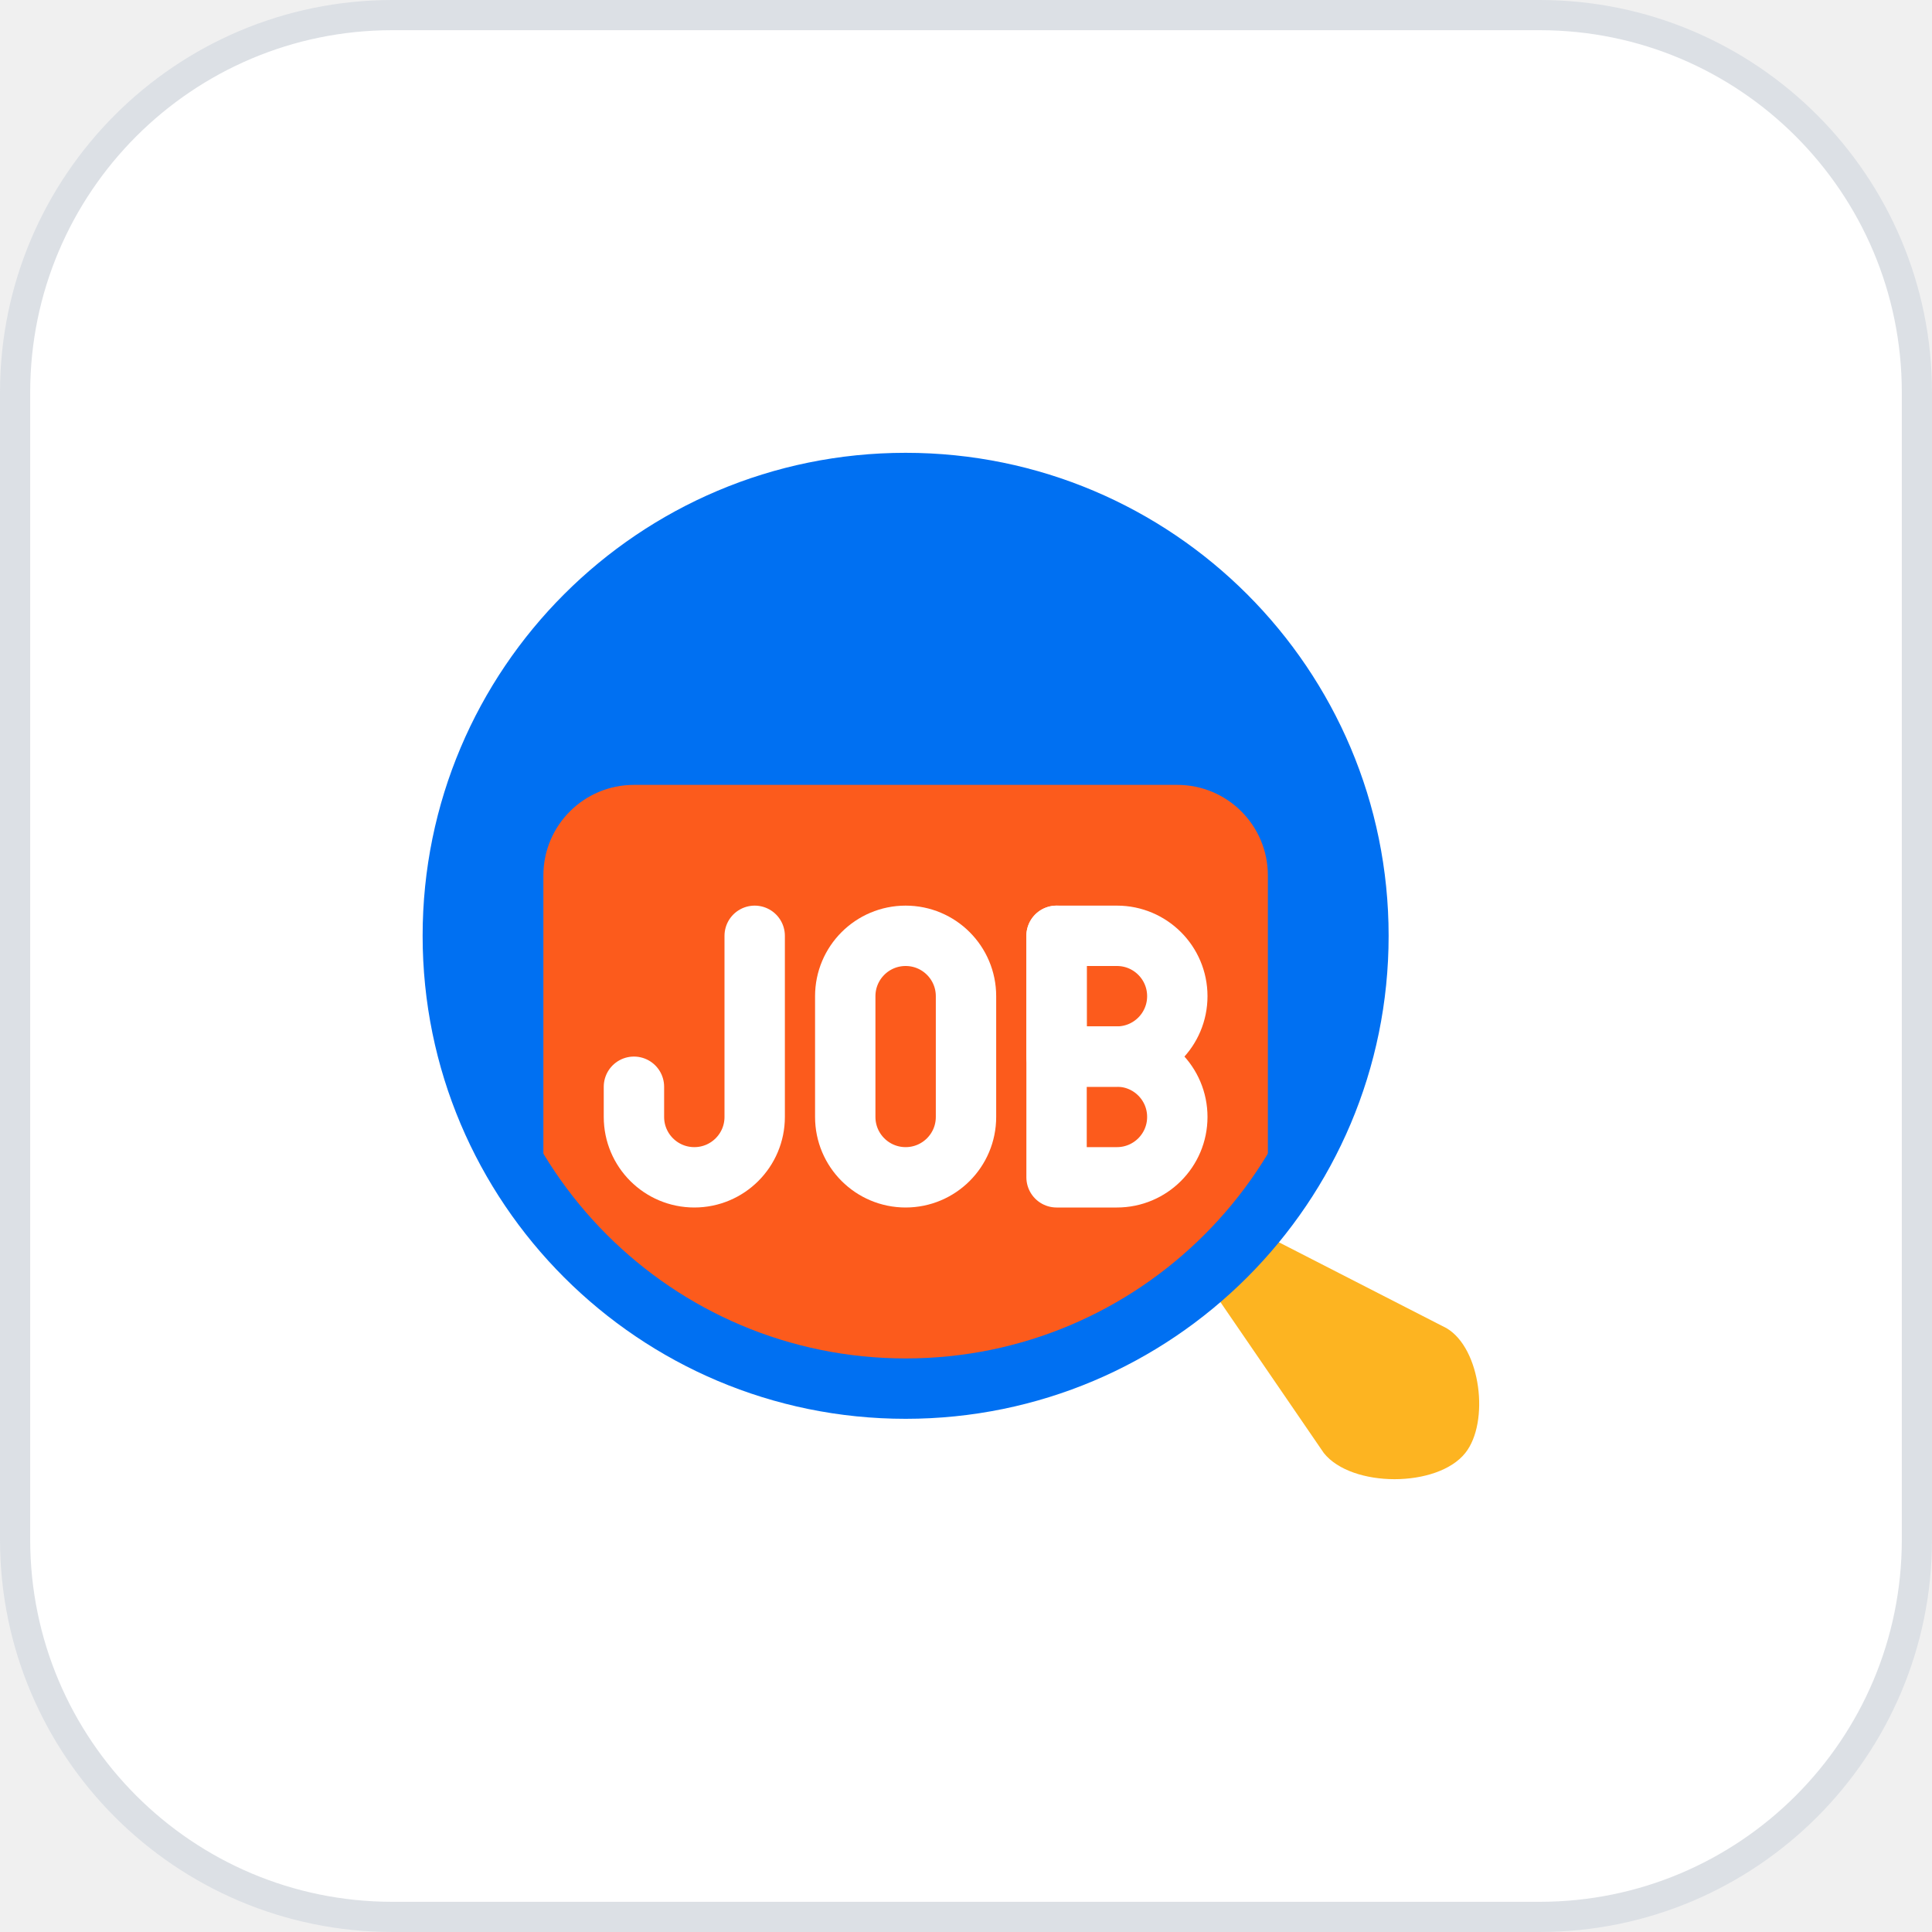
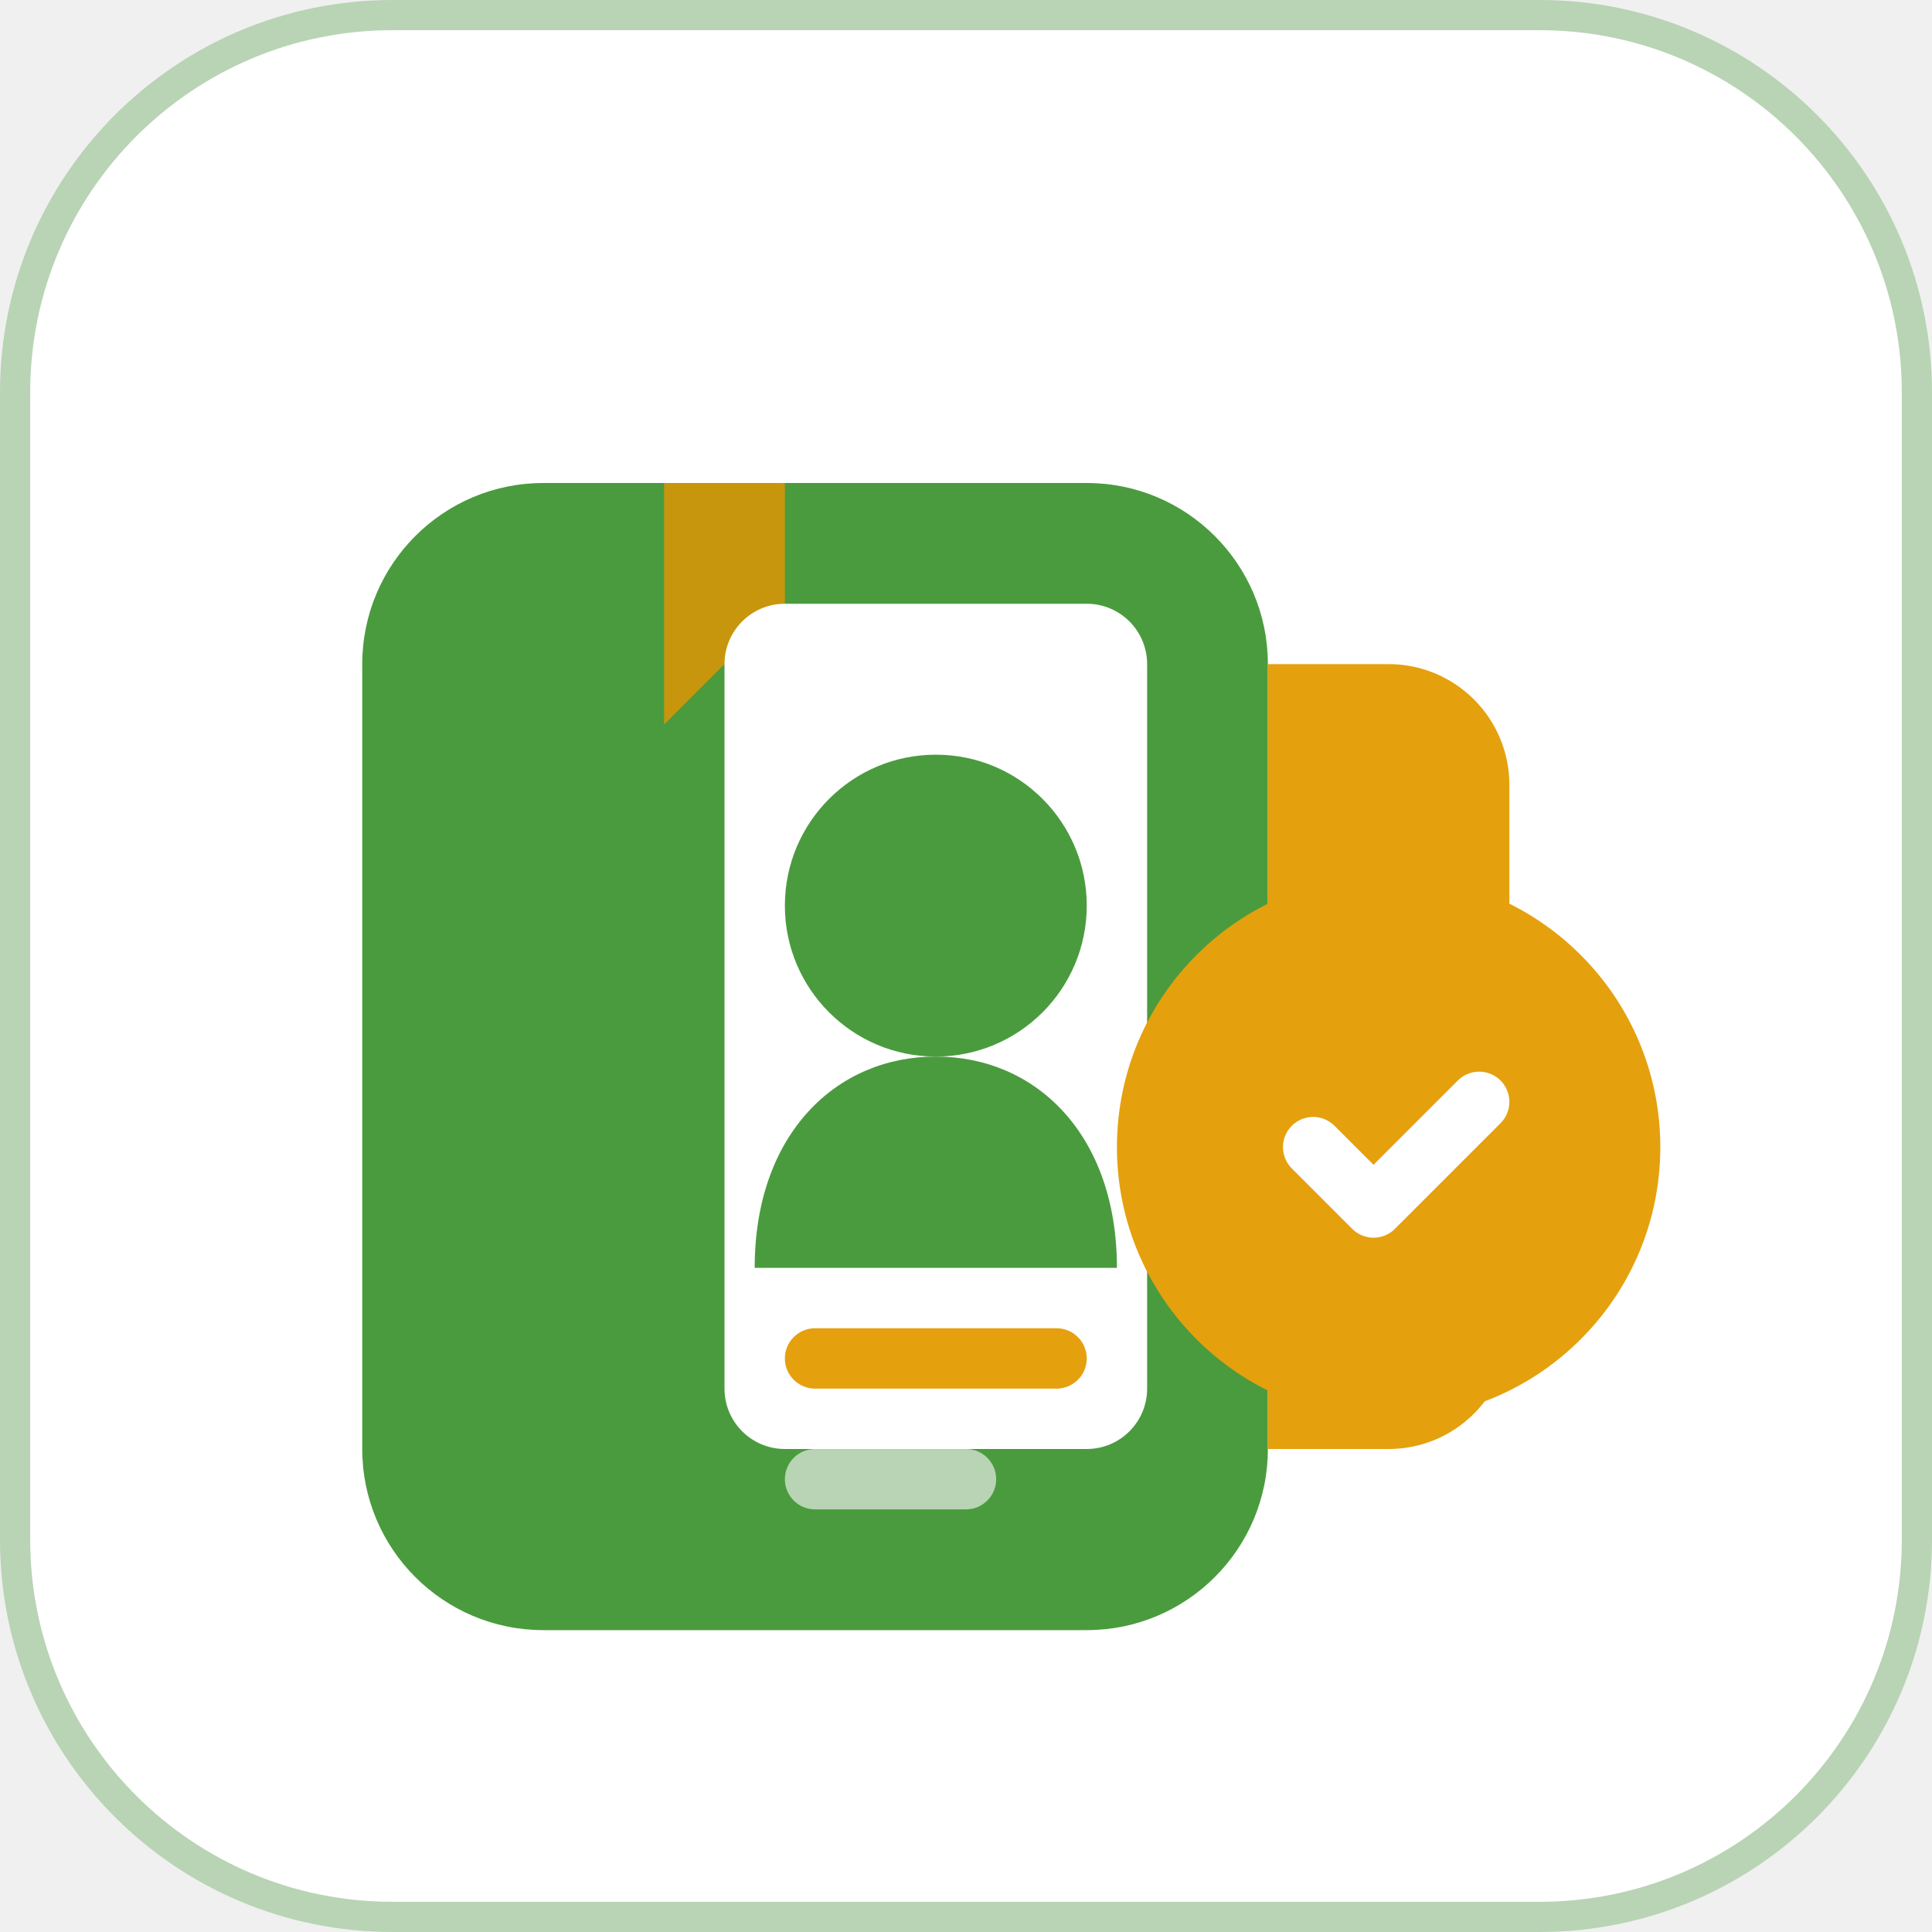
<svg xmlns="http://www.w3.org/2000/svg" width="64" height="64" viewBox="0 0 64 64" fill="none">
  <rect x="0.5" y="0.5" width="63" height="63" rx="12.5" fill="white" />
-   <rect x="0.5" y="0.5" width="63" height="63" rx="12.5" stroke="#DCE0E5" />
-   <path d="M40.116 40L47.917 43.997C49.061 44.669 49.349 47.118 48.539 48.133C47.617 49.289 44.774 49.289 43.853 48.133L39 41.049L40.116 40Z" fill="#FDB421" />
-   <path fill-rule="evenodd" clip-rule="evenodd" d="M14 31C14 22.163 21.163 15 30 15C38.837 15 46 22.163 46 31C46 39.837 38.837 47 30 47C21.163 47 14 39.837 14 31Z" fill="#0070F2" />
-   <mask id="mask0_4012_2091" style="mask-type:alpha" maskUnits="userSpaceOnUse" x="16" y="17" width="28" height="28">
-     <path fill-rule="evenodd" clip-rule="evenodd" d="M16 31C16 23.268 22.268 17 30 17C37.732 17 44 23.268 44 31C44 38.732 37.732 45 30 45C22.268 45 16 38.732 16 31Z" fill="#0070F2" />
-   </mask>
-   <g mask="url(#mask0_4012_2091)">
-     <rect x="18" y="26" width="24" height="25" rx="3" fill="#FC5B1C" />
-   </g>
-   <path d="M25 31V37C25 38.105 24.105 39 23 39C21.895 39 21 38.105 21 37L21 36" stroke="white" stroke-width="2" stroke-linecap="round" stroke-linejoin="round" />
-   <path d="M32 33V37C32 38.105 31.105 39 30 39C28.895 39 28 38.105 28 37V33C28 31.895 28.895 31 30 31C31.105 31 32 31.895 32 33Z" stroke="white" stroke-width="2" stroke-linecap="round" stroke-linejoin="round" />
-   <path d="M35 35V39H37C38.105 39 39 38.105 39 37C39 35.895 38.105 35 37 35H35ZM35 35V31" stroke="white" stroke-width="2" stroke-linecap="round" stroke-linejoin="round" />
-   <path d="M35 35H37C38.105 35 39 34.105 39 33C39 31.895 38.105 31 37 31H35V35Z" stroke="white" stroke-width="2" stroke-linecap="round" stroke-linejoin="round" />
+   <rect x="0.5" y="0.5" width="63" height="63" rx="12.5" stroke="#B8D4B4" />
+   <path d="M18 16H36C39.314 16 42 18.686 42 22V48C42 51.314 39.314 54 36 54H18C14.686 54 12 51.314 12 48V22C12 18.686 14.686 16 18 16Z" fill="#4A9B3E" />
+   <path d="M42 22H46C48.209 22 50 23.791 50 26V44C50 46.209 48.209 48 46 48H42V22Z" fill="#E5A00D" />
+   <path d="M22 16V24L24 22L26 24V16H22Z" fill="#C8960C" />
+   <rect x="24" y="20" width="14" height="28" rx="2" fill="white" />
+   <circle cx="31" cy="30" r="5" fill="#4A9B3E" />
+   <path d="M25 42C25 37.582 27.686 35 31 35C34.314 35 37 37.582 37 42H25Z" fill="#4A9B3E" />
+   <rect x="26" y="44" width="10" height="2" rx="1" fill="#E5A00D" />
+   <rect x="26" y="48" width="7" height="2" rx="1" fill="#B8D4B4" />
+   <circle cx="46" cy="38" r="9" fill="#E5A00D" />
+   <path d="M43.5 38L45.5 40L49 36.5" stroke="white" stroke-width="2" stroke-linecap="round" stroke-linejoin="round" />
</svg>
